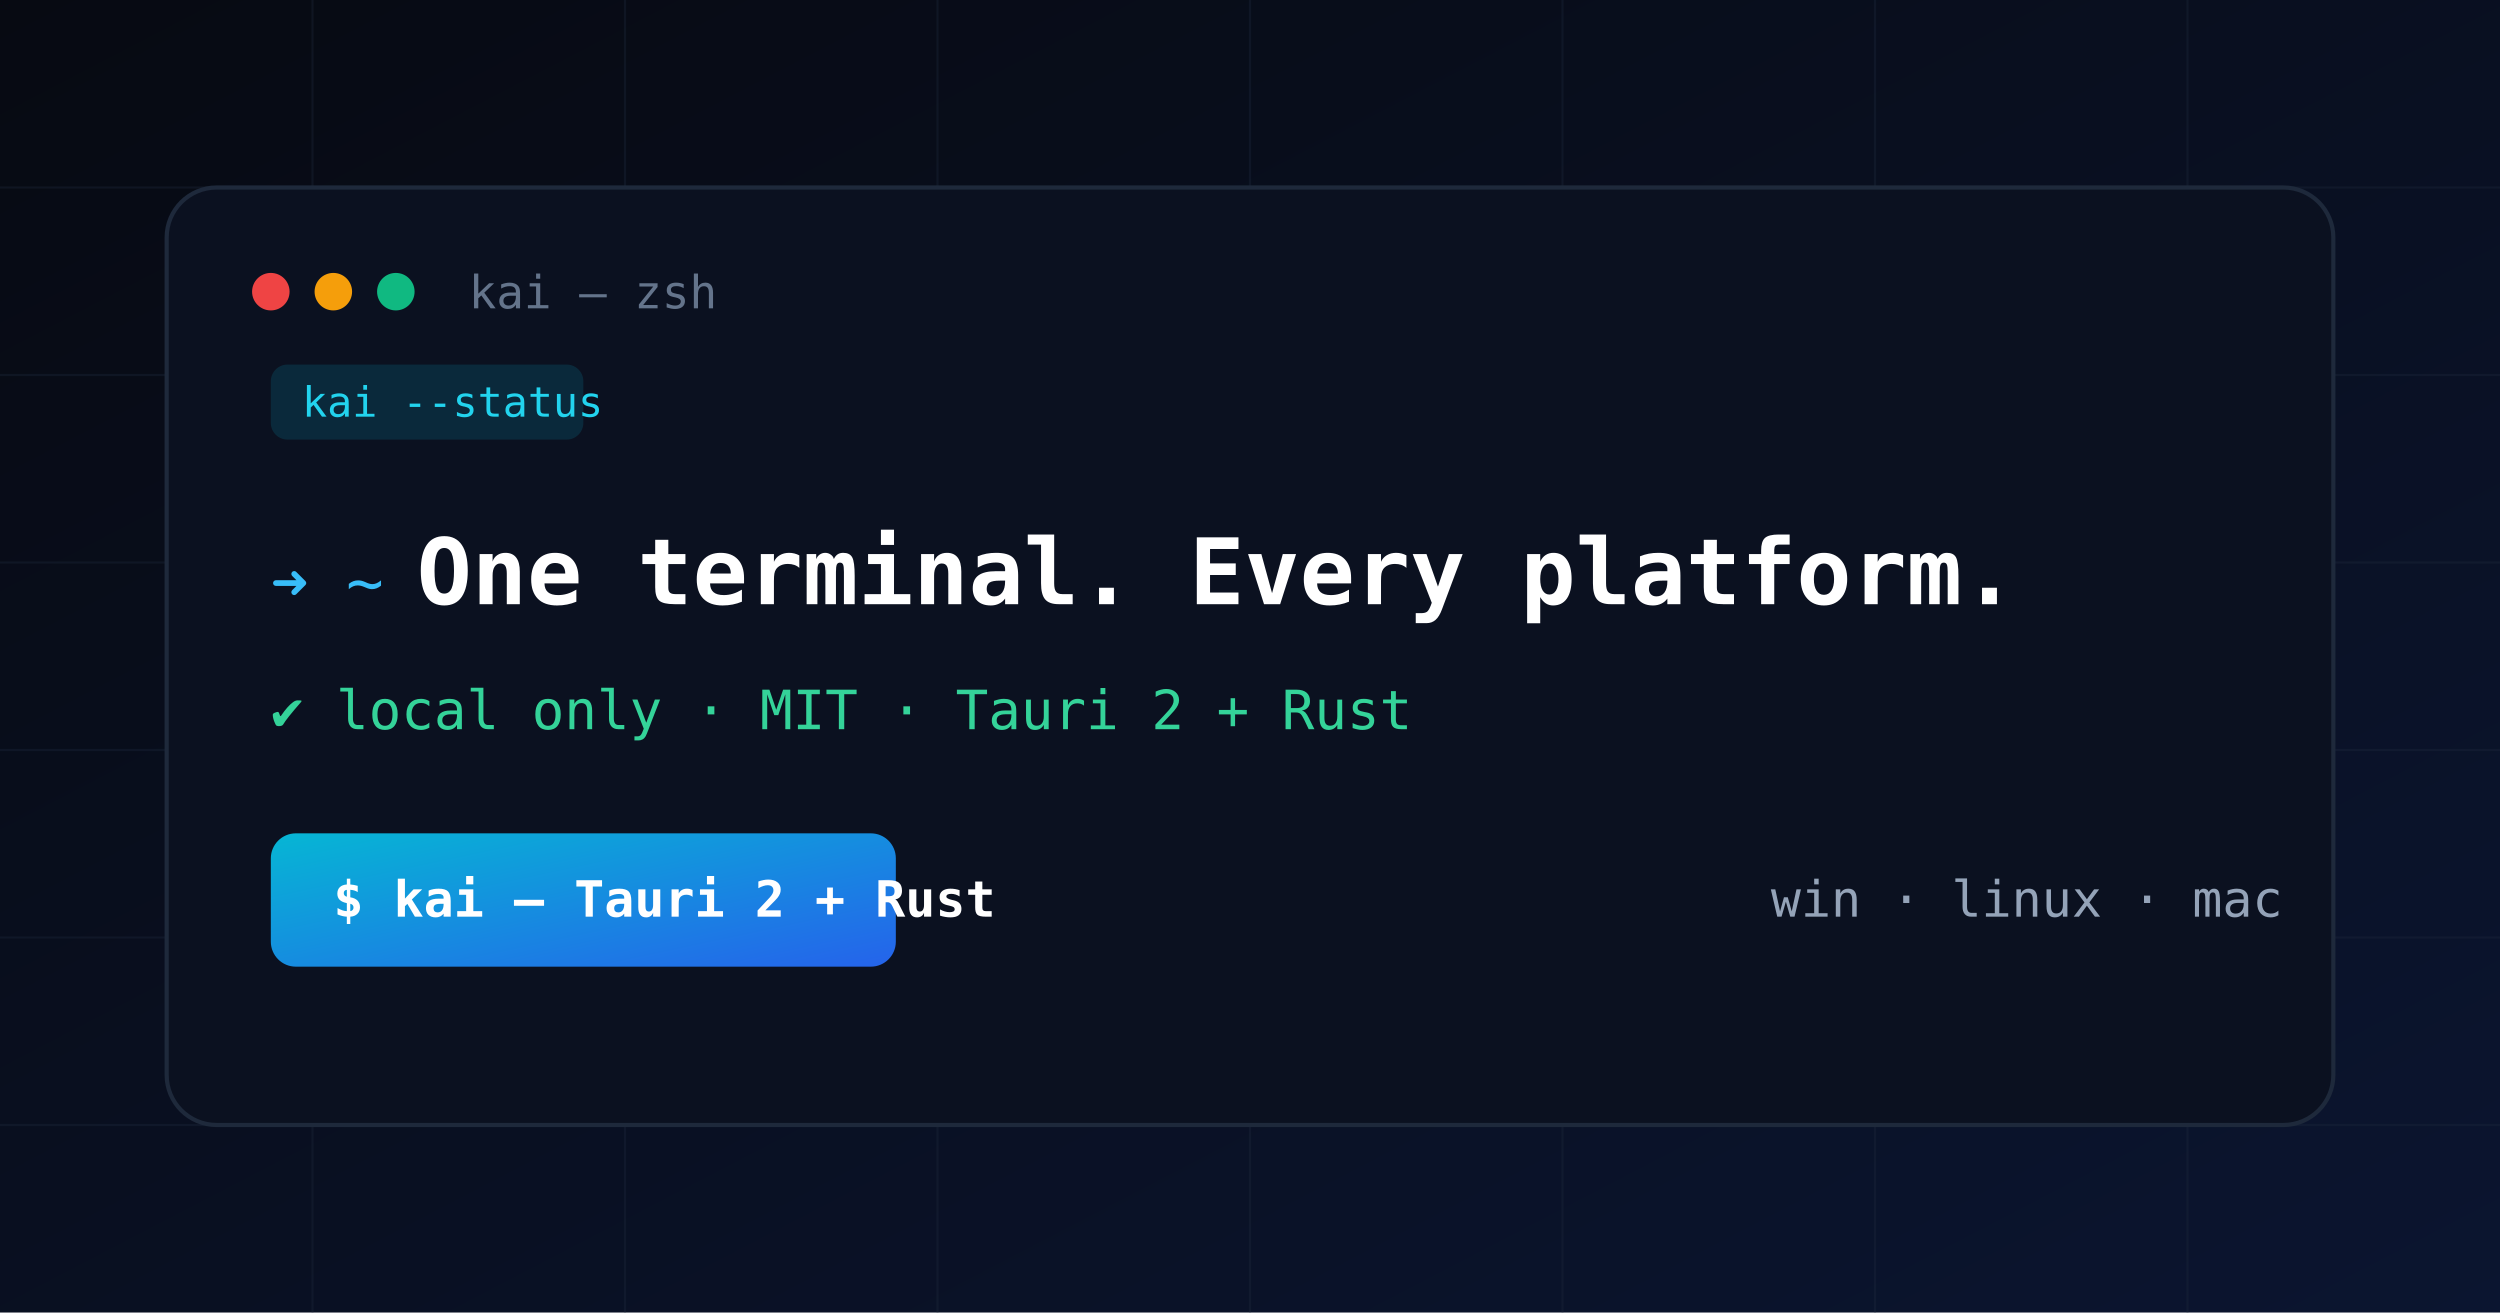
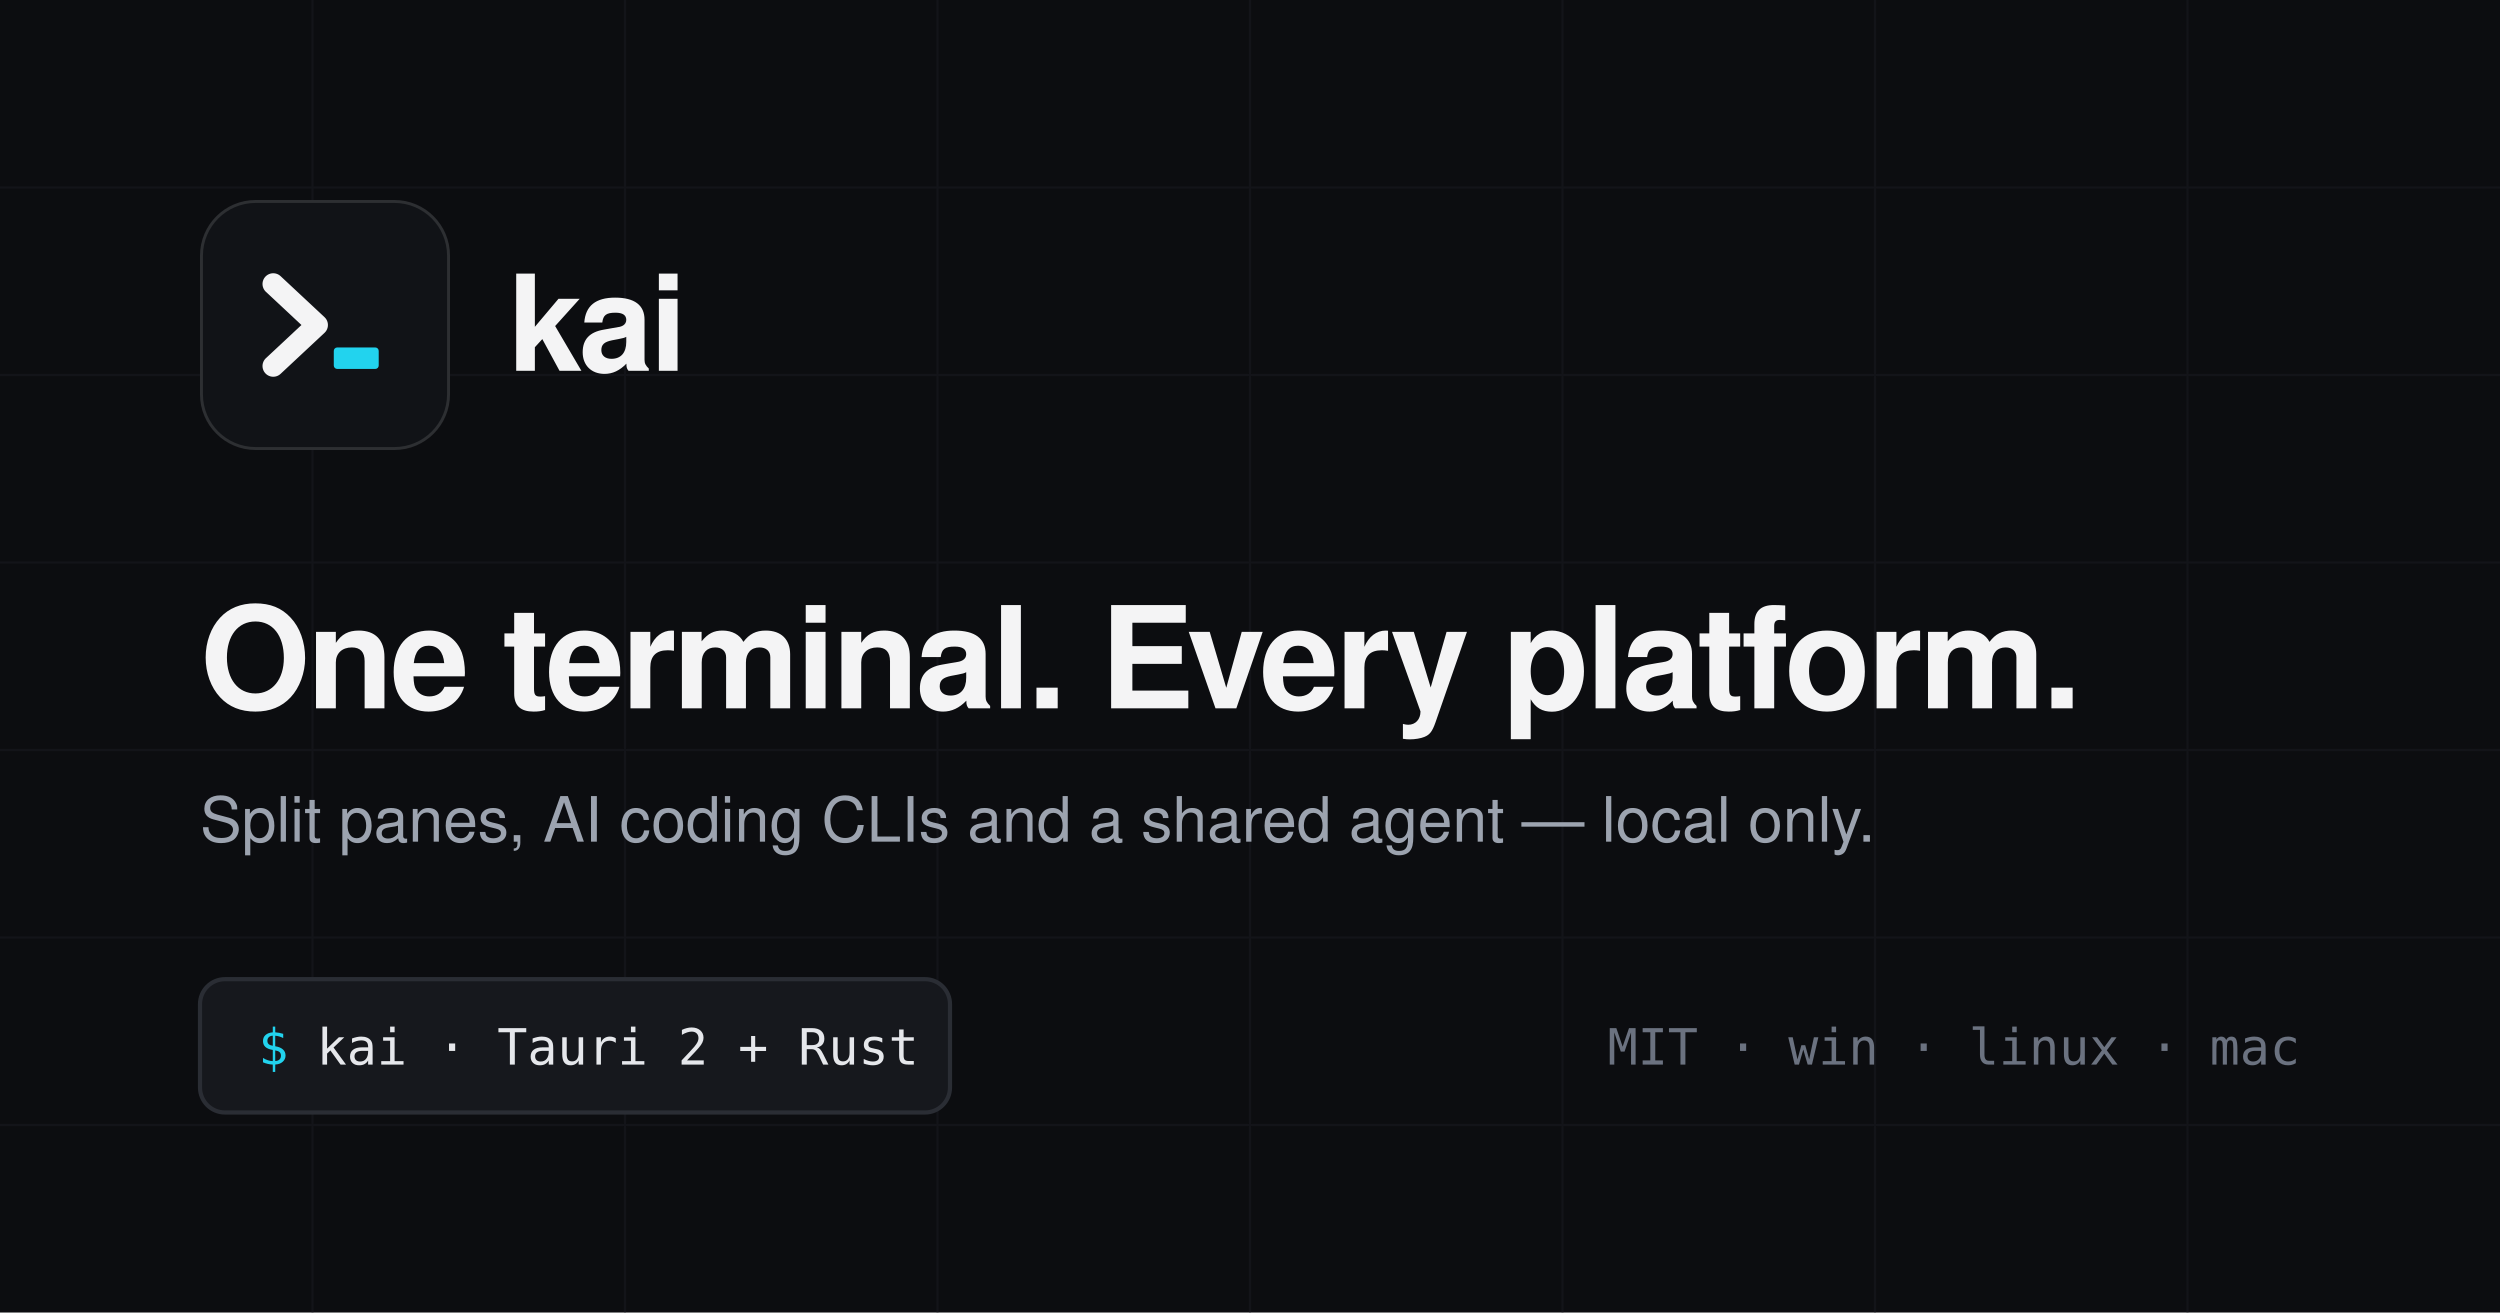
<svg xmlns="http://www.w3.org/2000/svg" width="1200" height="630" viewBox="0 0 1200 630">
-   <defs>
-     <linearGradient id="bg" x1="0" y1="0" x2="1" y2="1">
-       <stop offset="0" stop-color="#070a12" />
-       <stop offset="1" stop-color="#0b1530" />
-     </linearGradient>
-     <linearGradient id="brand" x1="0" y1="0" x2="1" y2="1">
-       <stop offset="0" stop-color="#06b6d4" />
-       <stop offset="1" stop-color="#2563eb" />
-     </linearGradient>
-   </defs>
-   <rect width="1200" height="630" fill="url(#bg)" />
-   <g opacity="0.35" stroke="#1e293b" stroke-width="1">
+   <rect width="1200" height="630" fill="#0c0d10" />
+   <g opacity="0.5" stroke="#1a1c21" stroke-width="1">
    <path d="M0 90h1200M0 180h1200M0 270h1200M0 360h1200M0 450h1200M0 540h1200" />
    <path d="M150 0v630M300 0v630M450 0v630M600 0v630M750 0v630M900 0v630M1050 0v630" />
  </g>
-   <rect x="80" y="90" width="1040" height="450" rx="24" fill="#0b1120" stroke="#1e293b" stroke-width="2" />
-   <circle cx="130" cy="140" r="9" fill="#ef4444" />
-   <circle cx="160" cy="140" r="9" fill="#f59e0b" />
-   <circle cx="190" cy="140" r="9" fill="#10b981" />
-   <text x="225" y="148" font-family="monospace" font-size="22" fill="#64748b">kai — zsh</text>
-   <rect x="130" y="175" width="150" height="36" rx="8" fill="#06b6d4" opacity="0.15" />
-   <text x="145" y="200" font-family="monospace" font-size="20" fill="#22d3ee">kai --status</text>
-   <text x="130" y="290" font-family="monospace" font-size="30" fill="#38bdf8">➜ ~</text>
-   <text x="200" y="290" font-family="monospace" font-size="44" font-weight="bold" fill="#ffffff">One terminal. Every platform.</text>
-   <text x="130" y="350" font-family="monospace" font-size="26" fill="#34d399">✔ local only · MIT · Tauri 2 + Rust</text>
-   <rect x="130" y="400" width="300" height="64" rx="12" fill="url(#brand)" />
-   <text x="160" y="440" font-family="monospace" font-size="24" font-weight="bold" fill="#ffffff">$ kai — Tauri 2 + Rust</text>
-   <text x="850" y="440" font-family="monospace" font-size="24" fill="#94a3b8">win · linux · mac</text>
+   <g transform="translate(96 96) scale(0.1171875)">
+     <rect width="1024" height="1024" rx="228" fill="#111317" />
+     <rect x="6" y="6" width="1012" height="1012" rx="222" fill="none" stroke="#ffffff" stroke-opacity="0.12" stroke-width="12" />
+     <path d="M300 344 L480 512 L300 680" fill="none" stroke="#f4f4f5" stroke-width="88" stroke-linecap="round" stroke-linejoin="round" />
+     <rect x="548" y="604" width="184" height="88" rx="14" fill="#22d3ee" />
+   </g>
+   <text x="244" y="178" font-family="ui-sans-serif, 'Segoe UI', Helvetica, Arial, sans-serif" font-size="64" font-weight="800" letter-spacing="-1.5" fill="#f4f4f5">kai</text>
+   <text x="96" y="340" font-family="ui-sans-serif, 'Segoe UI', Helvetica, Arial, sans-serif" font-size="68" font-weight="800" letter-spacing="-1.5" fill="#f4f4f5">One terminal. Every platform.</text>
+   <text x="96" y="404" font-family="ui-sans-serif, 'Segoe UI', Helvetica, Arial, sans-serif" font-size="30" fill="#9ca3af">Split panes, AI coding CLIs and a shared agent — local only.</text>
+   <rect x="96" y="470" width="360" height="64" rx="12" fill="#16181d" stroke="#2a2d34" stroke-width="2" />
+   <text x="124" y="511" font-family="ui-monospace, Consolas, Menlo, monospace" font-size="24" fill="#22d3ee">$</text>
+   <text x="152" y="511" font-family="ui-monospace, Consolas, Menlo, monospace" font-size="24" fill="#e5e7eb">kai · Tauri 2 + Rust</text>
+   <text x="1104" y="511" text-anchor="end" font-family="ui-monospace, Consolas, Menlo, monospace" font-size="24" fill="#6b7280">MIT · win · linux · mac</text>
</svg>
